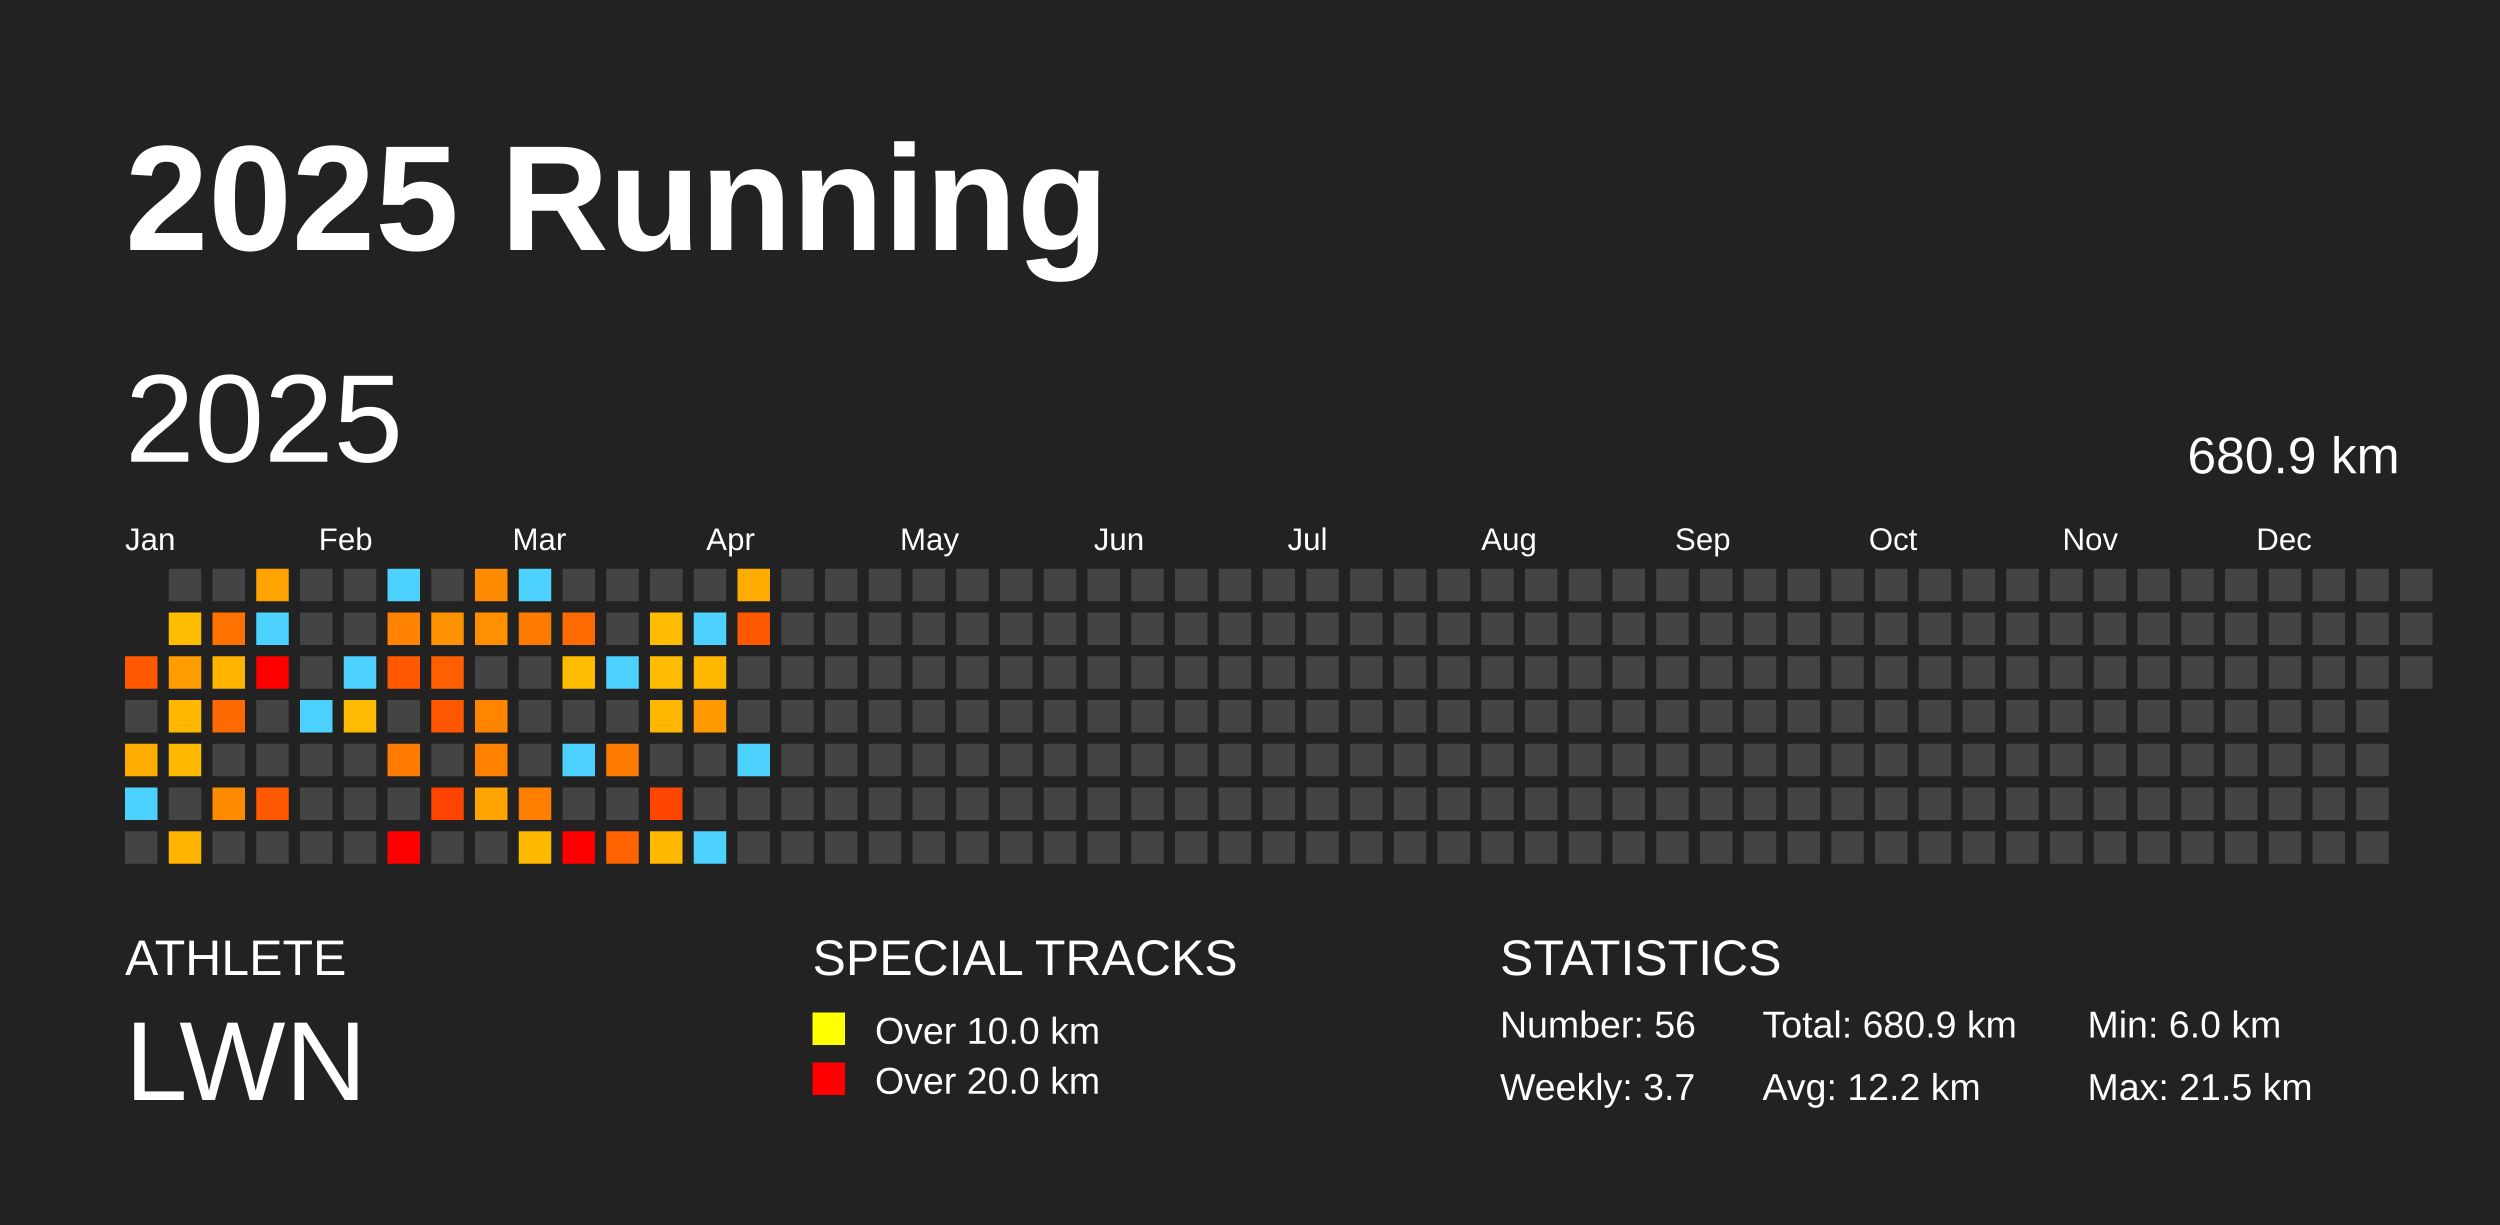
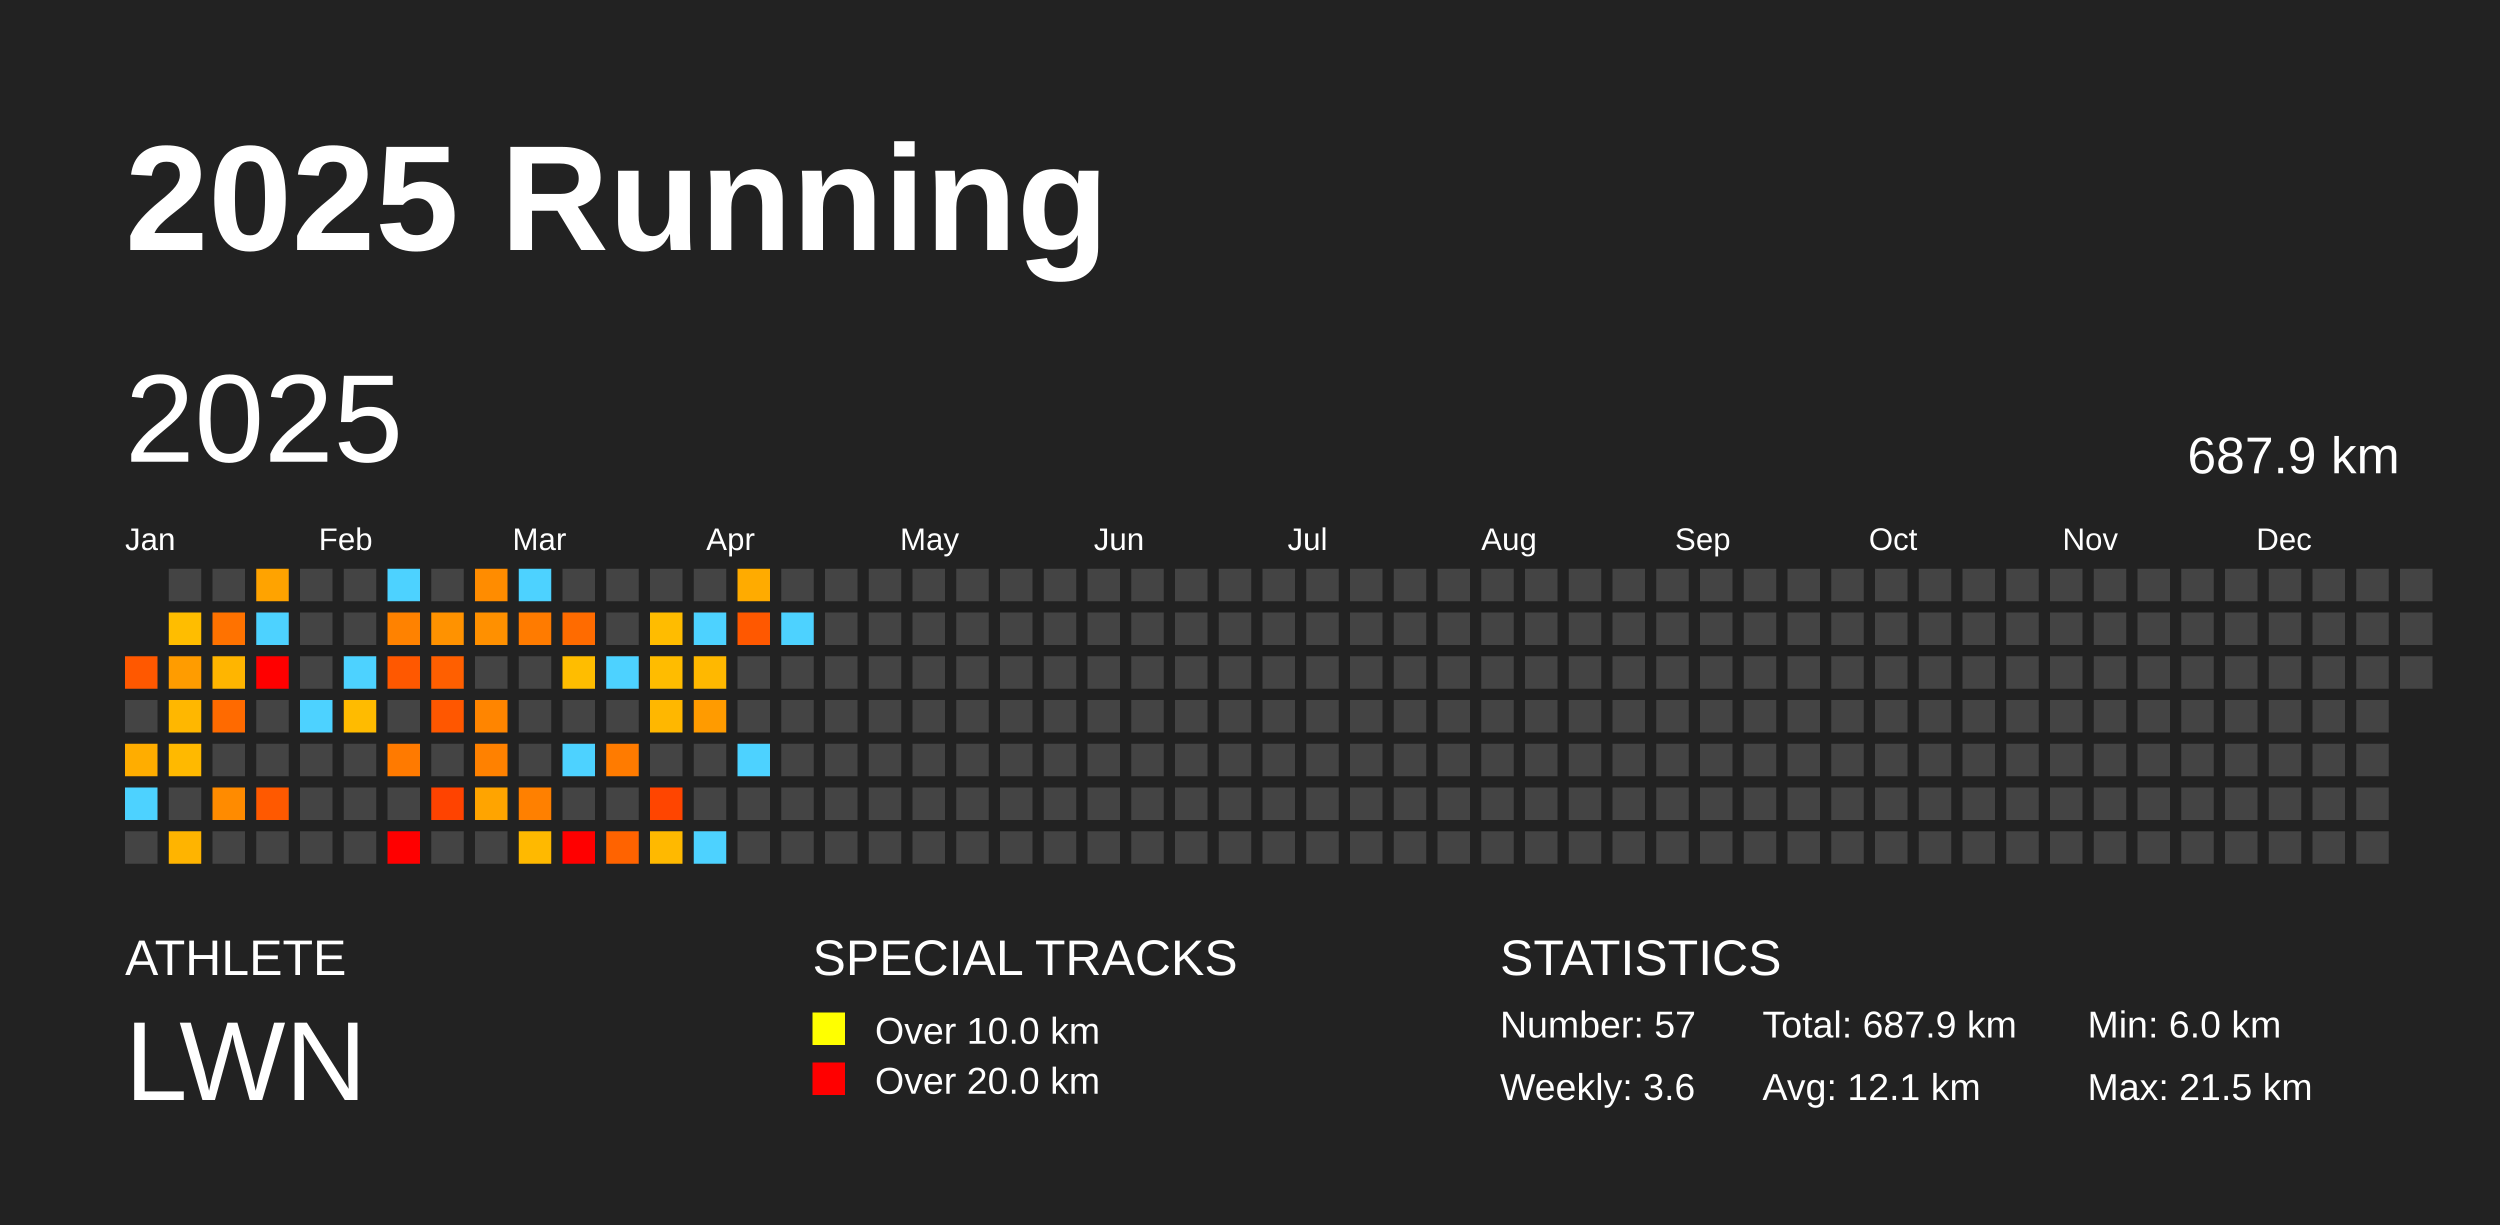
<svg xmlns="http://www.w3.org/2000/svg" baseProfile="full" height="98mm" version="1.1" viewBox="0,0,200,98" width="200mm">
  <defs />
  <rect fill="#222222" height="98" width="200" x="0" y="0" />
  <text fill="#FFFFFF" style="font-size:12px; font-family:Arial; font-weight:bold;" x="10" y="20">2025 Running</text>
  <text fill="#FFFFFF" style="font-size:4px; font-family:Arial" x="10" y="78">ATHLETE</text>
  <text fill="#FFFFFF" style="font-size:9px; font-family:Arial" x="10" y="88">LWN</text>
  <text fill="#FFFFFF" style="font-size:4px; font-family:Arial" x="65" y="78">SPECIAL TRACKS</text>
  <rect fill="yellow" height="2.6" width="2.6" x="65" y="81" />
  <text fill="#FFFFFF" style="font-size:3px; font-family:Arial" x="70" y="83.5">Over 10.0 km</text>
  <rect fill="red" height="2.6" width="2.6" x="65" y="85" />
  <text fill="#FFFFFF" style="font-size:3px; font-family:Arial" x="70" y="87.5">Over 20.0 km</text>
  <text fill="#FFFFFF" style="font-size:4px; font-family:Arial" x="120" y="78">STATISTICS</text>
-   <text fill="#FFFFFF" style="font-size:3px; font-family:Arial" x="120" y="83">Number: 56</text>
-   <text fill="#FFFFFF" style="font-size:3px; font-family:Arial" x="120" y="88">Weekly: 3.7</text>
-   <text fill="#FFFFFF" style="font-size:3px; font-family:Arial" x="141" y="83">Total: 680.9 km</text>
-   <text fill="#FFFFFF" style="font-size:3px; font-family:Arial" x="141" y="88">Avg: 12.2 km</text>
+   <text fill="#FFFFFF" style="font-size:3px; font-family:Arial" x="120" y="83">Number: 57</text>
+   <text fill="#FFFFFF" style="font-size:3px; font-family:Arial" x="120" y="88">Weekly: 3.6</text>
+   <text fill="#FFFFFF" style="font-size:3px; font-family:Arial" x="141" y="83">Total: 687.9 km</text>
+   <text fill="#FFFFFF" style="font-size:3px; font-family:Arial" x="141" y="88">Avg: 12.1 km</text>
  <text fill="#FFFFFF" style="font-size:3px; font-family:Arial" x="167" y="83">Min: 6.0 km</text>
  <text fill="#FFFFFF" style="font-size:3px; font-family:Arial" x="167" y="88">Max: 21.5 km</text>
  <text dominant-baseline="hanging" fill="#FFFFFF" style="font-size:10.0px; font-family:Arial;" x="10" y="30">2025</text>
-   <text dominant-baseline="hanging" fill="#FFFFFF" style="font-size:4.125px; font-family:Arial;" x="175" y="35">680.9 km</text>
+   <text dominant-baseline="hanging" fill="#FFFFFF" style="font-size:4.125px; font-family:Arial;" x="175" y="35">687.9 km</text>
  <text fill="#FFFFFF" style="font-size:2.5px; font-family:Arial" x="10.0" y="44">Jan</text>
  <text fill="#FFFFFF" style="font-size:2.5px; font-family:Arial" x="25.5" y="44">Feb</text>
  <text fill="#FFFFFF" style="font-size:2.5px; font-family:Arial" x="41.0" y="44">Mar</text>
  <text fill="#FFFFFF" style="font-size:2.5px; font-family:Arial" x="56.5" y="44">Apr</text>
  <text fill="#FFFFFF" style="font-size:2.5px; font-family:Arial" x="72.0" y="44">May</text>
  <text fill="#FFFFFF" style="font-size:2.5px; font-family:Arial" x="87.5" y="44">Jun</text>
  <text fill="#FFFFFF" style="font-size:2.5px; font-family:Arial" x="103.0" y="44">Jul</text>
  <text fill="#FFFFFF" style="font-size:2.5px; font-family:Arial" x="118.5" y="44">Aug</text>
  <text fill="#FFFFFF" style="font-size:2.5px; font-family:Arial" x="134.0" y="44">Sep</text>
  <text fill="#FFFFFF" style="font-size:2.5px; font-family:Arial" x="149.5" y="44">Oct</text>
  <text fill="#FFFFFF" style="font-size:2.5px; font-family:Arial" x="165.0" y="44">Nov</text>
  <text fill="#FFFFFF" style="font-size:2.5px; font-family:Arial" x="180.5" y="44">Dec</text>
  <rect fill="#ff5800" height="2.6" width="2.6" x="10.0" y="52.5" />
  <rect fill="#444444" height="2.6" width="2.6" x="10.0" y="56.0" />
  <rect fill="#ffad00" height="2.6" width="2.6" x="10.0" y="59.5" />
  <rect fill="#4dd2ff" height="2.6" width="2.6" x="10.0" y="63.0" />
  <rect fill="#444444" height="2.6" width="2.6" x="10.0" y="66.5" />
  <rect fill="#444444" height="2.6" width="2.6" x="13.5" y="45.5" />
  <rect fill="#ffbd00" height="2.6" width="2.6" x="13.5" y="49.0" />
  <rect fill="#ff9c00" height="2.6" width="2.6" x="13.5" y="52.5" />
  <rect fill="#ffb700" height="2.6" width="2.6" x="13.5" y="56.0" />
  <rect fill="#ffb900" height="2.6" width="2.6" x="13.5" y="59.5" />
  <rect fill="#444444" height="2.6" width="2.6" x="13.5" y="63.0" />
  <rect fill="#ffb400" height="2.6" width="2.6" x="13.5" y="66.5" />
  <rect fill="#444444" height="2.6" width="2.6" x="17.0" y="45.5" />
  <rect fill="#ff7200" height="2.6" width="2.6" x="17.0" y="49.0" />
  <rect fill="#ffb500" height="2.6" width="2.6" x="17.0" y="52.5" />
  <rect fill="#ff6a00" height="2.6" width="2.6" x="17.0" y="56.0" />
  <rect fill="#444444" height="2.6" width="2.6" x="17.0" y="59.5" />
  <rect fill="#ff8b00" height="2.6" width="2.6" x="17.0" y="63.0" />
  <rect fill="#444444" height="2.6" width="2.6" x="17.0" y="66.5" />
  <rect fill="#ffa300" height="2.6" width="2.6" x="20.5" y="45.5" />
  <rect fill="#4dd2ff" height="2.6" width="2.6" x="20.5" y="49.0" />
  <rect fill="red" height="2.6" width="2.6" x="20.5" y="52.5" />
  <rect fill="#444444" height="2.6" width="2.6" x="20.5" y="56.0" />
  <rect fill="#444444" height="2.6" width="2.6" x="20.5" y="59.5" />
  <rect fill="#ff5900" height="2.6" width="2.6" x="20.5" y="63.0" />
  <rect fill="#444444" height="2.6" width="2.6" x="20.5" y="66.5" />
  <rect fill="#444444" height="2.6" width="2.6" x="24.0" y="45.5" />
  <rect fill="#444444" height="2.6" width="2.6" x="24.0" y="49.0" />
  <rect fill="#444444" height="2.6" width="2.6" x="24.0" y="52.5" />
  <rect fill="#4dd2ff" height="2.6" width="2.6" x="24.0" y="56.0" />
  <rect fill="#444444" height="2.6" width="2.6" x="24.0" y="59.5" />
  <rect fill="#444444" height="2.6" width="2.6" x="24.0" y="63.0" />
  <rect fill="#444444" height="2.6" width="2.6" x="24.0" y="66.5" />
  <rect fill="#444444" height="2.6" width="2.6" x="27.5" y="45.5" />
  <rect fill="#444444" height="2.6" width="2.6" x="27.5" y="49.0" />
  <rect fill="#4dd2ff" height="2.6" width="2.6" x="27.5" y="52.5" />
  <rect fill="#ffbb00" height="2.6" width="2.6" x="27.5" y="56.0" />
  <rect fill="#444444" height="2.6" width="2.6" x="27.5" y="59.5" />
  <rect fill="#444444" height="2.6" width="2.6" x="27.5" y="63.0" />
  <rect fill="#444444" height="2.6" width="2.6" x="27.5" y="66.5" />
  <rect fill="#4dd2ff" height="2.6" width="2.6" x="31.0" y="45.5" />
  <rect fill="#ff8200" height="2.6" width="2.6" x="31.0" y="49.0" />
  <rect fill="#ff5800" height="2.6" width="2.6" x="31.0" y="52.5" />
  <rect fill="#444444" height="2.6" width="2.6" x="31.0" y="56.0" />
  <rect fill="#ff7a00" height="2.6" width="2.6" x="31.0" y="59.5" />
  <rect fill="#444444" height="2.6" width="2.6" x="31.0" y="63.0" />
  <rect fill="red" height="2.6" width="2.6" x="31.0" y="66.5" />
  <rect fill="#444444" height="2.6" width="2.6" x="34.5" y="45.5" />
  <rect fill="#ff9200" height="2.6" width="2.6" x="34.5" y="49.0" />
  <rect fill="#ff5f00" height="2.6" width="2.6" x="34.5" y="52.5" />
  <rect fill="#ff5700" height="2.6" width="2.6" x="34.5" y="56.0" />
  <rect fill="#444444" height="2.6" width="2.6" x="34.5" y="59.5" />
  <rect fill="#ff4300" height="2.6" width="2.6" x="34.5" y="63.0" />
  <rect fill="#444444" height="2.6" width="2.6" x="34.5" y="66.5" />
  <rect fill="#ff8c00" height="2.6" width="2.6" x="38.0" y="45.5" />
  <rect fill="#ff9000" height="2.6" width="2.6" x="38.0" y="49.0" />
  <rect fill="#444444" height="2.6" width="2.6" x="38.0" y="52.5" />
  <rect fill="#ff8500" height="2.6" width="2.6" x="38.0" y="56.0" />
  <rect fill="#ff8100" height="2.6" width="2.6" x="38.0" y="59.5" />
  <rect fill="#ffa400" height="2.6" width="2.6" x="38.0" y="63.0" />
  <rect fill="#444444" height="2.6" width="2.6" x="38.0" y="66.5" />
  <rect fill="#4dd2ff" height="2.6" width="2.6" x="41.5" y="45.5" />
  <rect fill="#ff7b00" height="2.6" width="2.6" x="41.5" y="49.0" />
  <rect fill="#444444" height="2.6" width="2.6" x="41.5" y="52.5" />
  <rect fill="#444444" height="2.6" width="2.6" x="41.5" y="56.0" />
  <rect fill="#444444" height="2.6" width="2.6" x="41.5" y="59.5" />
  <rect fill="#ff8000" height="2.6" width="2.6" x="41.5" y="63.0" />
  <rect fill="#ffb900" height="2.6" width="2.6" x="41.5" y="66.5" />
  <rect fill="#444444" height="2.6" width="2.6" x="45.0" y="45.5" />
  <rect fill="#ff6b00" height="2.6" width="2.6" x="45.0" y="49.0" />
  <rect fill="#ffbd00" height="2.6" width="2.6" x="45.0" y="52.5" />
  <rect fill="#444444" height="2.6" width="2.6" x="45.0" y="56.0" />
  <rect fill="#4dd2ff" height="2.6" width="2.6" x="45.0" y="59.5" />
  <rect fill="#444444" height="2.6" width="2.6" x="45.0" y="63.0" />
  <rect fill="red" height="2.6" width="2.6" x="45.0" y="66.5" />
  <rect fill="#444444" height="2.6" width="2.6" x="48.5" y="45.5" />
  <rect fill="#444444" height="2.6" width="2.6" x="48.5" y="49.0" />
  <rect fill="#4dd2ff" height="2.6" width="2.6" x="48.5" y="52.5" />
  <rect fill="#444444" height="2.6" width="2.6" x="48.5" y="56.0" />
  <rect fill="#ff7b00" height="2.6" width="2.6" x="48.5" y="59.5" />
  <rect fill="#444444" height="2.6" width="2.6" x="48.5" y="63.0" />
  <rect fill="#ff6300" height="2.6" width="2.6" x="48.5" y="66.5" />
  <rect fill="#444444" height="2.6" width="2.6" x="52.0" y="45.5" />
  <rect fill="#ffbc00" height="2.6" width="2.6" x="52.0" y="49.0" />
  <rect fill="#ffbc00" height="2.6" width="2.6" x="52.0" y="52.5" />
  <rect fill="#ffb700" height="2.6" width="2.6" x="52.0" y="56.0" />
  <rect fill="#444444" height="2.6" width="2.6" x="52.0" y="59.5" />
  <rect fill="#ff4500" height="2.6" width="2.6" x="52.0" y="63.0" />
  <rect fill="#ffb900" height="2.6" width="2.6" x="52.0" y="66.5" />
  <rect fill="#444444" height="2.6" width="2.6" x="55.5" y="45.5" />
  <rect fill="#4dd2ff" height="2.6" width="2.6" x="55.5" y="49.0" />
  <rect fill="#ffb800" height="2.6" width="2.6" x="55.5" y="52.5" />
  <rect fill="#ff9b00" height="2.6" width="2.6" x="55.5" y="56.0" />
  <rect fill="#444444" height="2.6" width="2.6" x="55.5" y="59.5" />
  <rect fill="#444444" height="2.6" width="2.6" x="55.5" y="63.0" />
  <rect fill="#4dd2ff" height="2.6" width="2.6" x="55.5" y="66.5" />
  <rect fill="#ffab00" height="2.6" width="2.6" x="59.0" y="45.5" />
  <rect fill="#ff5800" height="2.6" width="2.6" x="59.0" y="49.0" />
  <rect fill="#444444" height="2.6" width="2.6" x="59.0" y="52.5" />
  <rect fill="#444444" height="2.6" width="2.6" x="59.0" y="56.0" />
  <rect fill="#4dd2ff" height="2.6" width="2.6" x="59.0" y="59.5" />
  <rect fill="#444444" height="2.6" width="2.6" x="59.0" y="63.0" />
  <rect fill="#444444" height="2.6" width="2.6" x="59.0" y="66.5" />
  <rect fill="#444444" height="2.6" width="2.6" x="62.5" y="45.5" />
-   <rect fill="#444444" height="2.6" width="2.6" x="62.5" y="49.0" />
+   <rect fill="#4dd2ff" height="2.6" width="2.6" x="62.5" y="49.0" />
  <rect fill="#444444" height="2.6" width="2.6" x="62.5" y="52.5" />
  <rect fill="#444444" height="2.6" width="2.6" x="62.5" y="56.0" />
  <rect fill="#444444" height="2.6" width="2.6" x="62.5" y="59.5" />
  <rect fill="#444444" height="2.6" width="2.6" x="62.5" y="63.0" />
  <rect fill="#444444" height="2.6" width="2.6" x="62.5" y="66.5" />
  <rect fill="#444444" height="2.6" width="2.6" x="66.0" y="45.5" />
  <rect fill="#444444" height="2.6" width="2.6" x="66.0" y="49.0" />
  <rect fill="#444444" height="2.6" width="2.6" x="66.0" y="52.5" />
  <rect fill="#444444" height="2.6" width="2.6" x="66.0" y="56.0" />
  <rect fill="#444444" height="2.6" width="2.6" x="66.0" y="59.5" />
  <rect fill="#444444" height="2.6" width="2.6" x="66.0" y="63.0" />
  <rect fill="#444444" height="2.6" width="2.6" x="66.0" y="66.5" />
  <rect fill="#444444" height="2.6" width="2.6" x="69.5" y="45.5" />
  <rect fill="#444444" height="2.6" width="2.6" x="69.5" y="49.0" />
  <rect fill="#444444" height="2.6" width="2.6" x="69.5" y="52.5" />
  <rect fill="#444444" height="2.6" width="2.6" x="69.5" y="56.0" />
  <rect fill="#444444" height="2.6" width="2.6" x="69.5" y="59.5" />
  <rect fill="#444444" height="2.6" width="2.6" x="69.5" y="63.0" />
  <rect fill="#444444" height="2.6" width="2.6" x="69.5" y="66.5" />
  <rect fill="#444444" height="2.6" width="2.6" x="73.0" y="45.5" />
  <rect fill="#444444" height="2.6" width="2.6" x="73.0" y="49.0" />
  <rect fill="#444444" height="2.6" width="2.6" x="73.0" y="52.5" />
  <rect fill="#444444" height="2.6" width="2.6" x="73.0" y="56.0" />
  <rect fill="#444444" height="2.6" width="2.6" x="73.0" y="59.5" />
  <rect fill="#444444" height="2.6" width="2.6" x="73.0" y="63.0" />
  <rect fill="#444444" height="2.6" width="2.6" x="73.0" y="66.5" />
  <rect fill="#444444" height="2.6" width="2.6" x="76.5" y="45.5" />
  <rect fill="#444444" height="2.6" width="2.6" x="76.5" y="49.0" />
  <rect fill="#444444" height="2.6" width="2.6" x="76.5" y="52.5" />
  <rect fill="#444444" height="2.6" width="2.6" x="76.5" y="56.0" />
  <rect fill="#444444" height="2.6" width="2.6" x="76.5" y="59.5" />
  <rect fill="#444444" height="2.6" width="2.6" x="76.5" y="63.0" />
  <rect fill="#444444" height="2.6" width="2.6" x="76.5" y="66.5" />
  <rect fill="#444444" height="2.6" width="2.6" x="80.0" y="45.5" />
  <rect fill="#444444" height="2.6" width="2.6" x="80.0" y="49.0" />
  <rect fill="#444444" height="2.6" width="2.6" x="80.0" y="52.5" />
  <rect fill="#444444" height="2.6" width="2.6" x="80.0" y="56.0" />
  <rect fill="#444444" height="2.6" width="2.6" x="80.0" y="59.5" />
  <rect fill="#444444" height="2.6" width="2.6" x="80.0" y="63.0" />
  <rect fill="#444444" height="2.6" width="2.6" x="80.0" y="66.5" />
  <rect fill="#444444" height="2.6" width="2.6" x="83.5" y="45.5" />
  <rect fill="#444444" height="2.6" width="2.6" x="83.5" y="49.0" />
  <rect fill="#444444" height="2.6" width="2.6" x="83.5" y="52.5" />
  <rect fill="#444444" height="2.6" width="2.6" x="83.5" y="56.0" />
  <rect fill="#444444" height="2.6" width="2.6" x="83.5" y="59.5" />
  <rect fill="#444444" height="2.6" width="2.6" x="83.5" y="63.0" />
  <rect fill="#444444" height="2.6" width="2.6" x="83.5" y="66.5" />
  <rect fill="#444444" height="2.6" width="2.6" x="87.0" y="45.5" />
  <rect fill="#444444" height="2.6" width="2.6" x="87.0" y="49.0" />
  <rect fill="#444444" height="2.6" width="2.6" x="87.0" y="52.5" />
  <rect fill="#444444" height="2.6" width="2.6" x="87.0" y="56.0" />
  <rect fill="#444444" height="2.6" width="2.6" x="87.0" y="59.5" />
  <rect fill="#444444" height="2.6" width="2.6" x="87.0" y="63.0" />
  <rect fill="#444444" height="2.6" width="2.6" x="87.0" y="66.5" />
  <rect fill="#444444" height="2.6" width="2.6" x="90.5" y="45.5" />
  <rect fill="#444444" height="2.6" width="2.6" x="90.5" y="49.0" />
  <rect fill="#444444" height="2.6" width="2.6" x="90.5" y="52.5" />
  <rect fill="#444444" height="2.6" width="2.6" x="90.5" y="56.0" />
  <rect fill="#444444" height="2.6" width="2.6" x="90.5" y="59.5" />
  <rect fill="#444444" height="2.6" width="2.6" x="90.5" y="63.0" />
  <rect fill="#444444" height="2.6" width="2.6" x="90.5" y="66.5" />
  <rect fill="#444444" height="2.6" width="2.6" x="94.0" y="45.5" />
  <rect fill="#444444" height="2.6" width="2.6" x="94.0" y="49.0" />
  <rect fill="#444444" height="2.6" width="2.6" x="94.0" y="52.5" />
  <rect fill="#444444" height="2.6" width="2.6" x="94.0" y="56.0" />
  <rect fill="#444444" height="2.6" width="2.6" x="94.0" y="59.5" />
  <rect fill="#444444" height="2.6" width="2.6" x="94.0" y="63.0" />
  <rect fill="#444444" height="2.6" width="2.6" x="94.0" y="66.5" />
  <rect fill="#444444" height="2.6" width="2.6" x="97.5" y="45.5" />
  <rect fill="#444444" height="2.6" width="2.6" x="97.5" y="49.0" />
  <rect fill="#444444" height="2.6" width="2.6" x="97.5" y="52.5" />
  <rect fill="#444444" height="2.6" width="2.6" x="97.5" y="56.0" />
  <rect fill="#444444" height="2.6" width="2.6" x="97.5" y="59.5" />
  <rect fill="#444444" height="2.6" width="2.6" x="97.5" y="63.0" />
  <rect fill="#444444" height="2.6" width="2.6" x="97.5" y="66.5" />
  <rect fill="#444444" height="2.6" width="2.6" x="101.0" y="45.5" />
  <rect fill="#444444" height="2.6" width="2.6" x="101.0" y="49.0" />
  <rect fill="#444444" height="2.6" width="2.6" x="101.0" y="52.5" />
  <rect fill="#444444" height="2.6" width="2.6" x="101.0" y="56.0" />
  <rect fill="#444444" height="2.6" width="2.6" x="101.0" y="59.5" />
  <rect fill="#444444" height="2.6" width="2.6" x="101.0" y="63.0" />
  <rect fill="#444444" height="2.6" width="2.6" x="101.0" y="66.5" />
  <rect fill="#444444" height="2.6" width="2.6" x="104.5" y="45.5" />
  <rect fill="#444444" height="2.6" width="2.6" x="104.5" y="49.0" />
  <rect fill="#444444" height="2.6" width="2.6" x="104.5" y="52.5" />
  <rect fill="#444444" height="2.6" width="2.6" x="104.5" y="56.0" />
  <rect fill="#444444" height="2.6" width="2.6" x="104.5" y="59.5" />
  <rect fill="#444444" height="2.6" width="2.6" x="104.5" y="63.0" />
  <rect fill="#444444" height="2.6" width="2.6" x="104.5" y="66.5" />
  <rect fill="#444444" height="2.6" width="2.6" x="108.0" y="45.5" />
  <rect fill="#444444" height="2.6" width="2.6" x="108.0" y="49.0" />
  <rect fill="#444444" height="2.6" width="2.6" x="108.0" y="52.5" />
  <rect fill="#444444" height="2.6" width="2.6" x="108.0" y="56.0" />
  <rect fill="#444444" height="2.6" width="2.6" x="108.0" y="59.5" />
  <rect fill="#444444" height="2.6" width="2.6" x="108.0" y="63.0" />
  <rect fill="#444444" height="2.6" width="2.6" x="108.0" y="66.5" />
  <rect fill="#444444" height="2.6" width="2.6" x="111.5" y="45.5" />
  <rect fill="#444444" height="2.6" width="2.6" x="111.5" y="49.0" />
  <rect fill="#444444" height="2.6" width="2.6" x="111.5" y="52.5" />
  <rect fill="#444444" height="2.6" width="2.6" x="111.5" y="56.0" />
  <rect fill="#444444" height="2.6" width="2.6" x="111.5" y="59.5" />
  <rect fill="#444444" height="2.6" width="2.6" x="111.5" y="63.0" />
  <rect fill="#444444" height="2.6" width="2.6" x="111.5" y="66.5" />
  <rect fill="#444444" height="2.6" width="2.6" x="115.0" y="45.5" />
  <rect fill="#444444" height="2.6" width="2.6" x="115.0" y="49.0" />
  <rect fill="#444444" height="2.6" width="2.6" x="115.0" y="52.5" />
  <rect fill="#444444" height="2.6" width="2.6" x="115.0" y="56.0" />
  <rect fill="#444444" height="2.6" width="2.6" x="115.0" y="59.5" />
  <rect fill="#444444" height="2.6" width="2.6" x="115.0" y="63.0" />
  <rect fill="#444444" height="2.6" width="2.6" x="115.0" y="66.5" />
  <rect fill="#444444" height="2.6" width="2.6" x="118.5" y="45.5" />
  <rect fill="#444444" height="2.6" width="2.6" x="118.5" y="49.0" />
  <rect fill="#444444" height="2.6" width="2.6" x="118.5" y="52.5" />
  <rect fill="#444444" height="2.6" width="2.6" x="118.5" y="56.0" />
  <rect fill="#444444" height="2.6" width="2.6" x="118.5" y="59.5" />
  <rect fill="#444444" height="2.6" width="2.6" x="118.5" y="63.0" />
  <rect fill="#444444" height="2.6" width="2.6" x="118.5" y="66.5" />
  <rect fill="#444444" height="2.6" width="2.6" x="122.0" y="45.5" />
  <rect fill="#444444" height="2.6" width="2.6" x="122.0" y="49.0" />
  <rect fill="#444444" height="2.6" width="2.6" x="122.0" y="52.5" />
  <rect fill="#444444" height="2.6" width="2.6" x="122.0" y="56.0" />
  <rect fill="#444444" height="2.6" width="2.6" x="122.0" y="59.5" />
  <rect fill="#444444" height="2.6" width="2.6" x="122.0" y="63.0" />
  <rect fill="#444444" height="2.6" width="2.6" x="122.0" y="66.5" />
  <rect fill="#444444" height="2.6" width="2.6" x="125.5" y="45.5" />
  <rect fill="#444444" height="2.6" width="2.6" x="125.5" y="49.0" />
  <rect fill="#444444" height="2.6" width="2.6" x="125.5" y="52.5" />
  <rect fill="#444444" height="2.6" width="2.6" x="125.5" y="56.0" />
  <rect fill="#444444" height="2.6" width="2.6" x="125.5" y="59.5" />
  <rect fill="#444444" height="2.6" width="2.6" x="125.5" y="63.0" />
  <rect fill="#444444" height="2.6" width="2.6" x="125.5" y="66.5" />
  <rect fill="#444444" height="2.6" width="2.6" x="129.0" y="45.5" />
  <rect fill="#444444" height="2.6" width="2.6" x="129.0" y="49.0" />
  <rect fill="#444444" height="2.6" width="2.6" x="129.0" y="52.5" />
  <rect fill="#444444" height="2.6" width="2.6" x="129.0" y="56.0" />
  <rect fill="#444444" height="2.6" width="2.6" x="129.0" y="59.5" />
  <rect fill="#444444" height="2.6" width="2.6" x="129.0" y="63.0" />
  <rect fill="#444444" height="2.6" width="2.6" x="129.0" y="66.5" />
  <rect fill="#444444" height="2.6" width="2.6" x="132.5" y="45.5" />
  <rect fill="#444444" height="2.6" width="2.6" x="132.5" y="49.0" />
  <rect fill="#444444" height="2.6" width="2.6" x="132.5" y="52.5" />
  <rect fill="#444444" height="2.6" width="2.6" x="132.5" y="56.0" />
  <rect fill="#444444" height="2.6" width="2.6" x="132.5" y="59.5" />
  <rect fill="#444444" height="2.6" width="2.6" x="132.5" y="63.0" />
  <rect fill="#444444" height="2.6" width="2.6" x="132.5" y="66.5" />
  <rect fill="#444444" height="2.6" width="2.6" x="136.0" y="45.5" />
  <rect fill="#444444" height="2.6" width="2.6" x="136.0" y="49.0" />
  <rect fill="#444444" height="2.6" width="2.6" x="136.0" y="52.5" />
  <rect fill="#444444" height="2.6" width="2.6" x="136.0" y="56.0" />
  <rect fill="#444444" height="2.6" width="2.6" x="136.0" y="59.5" />
  <rect fill="#444444" height="2.6" width="2.6" x="136.0" y="63.0" />
  <rect fill="#444444" height="2.6" width="2.6" x="136.0" y="66.5" />
  <rect fill="#444444" height="2.6" width="2.6" x="139.5" y="45.5" />
  <rect fill="#444444" height="2.6" width="2.6" x="139.5" y="49.0" />
  <rect fill="#444444" height="2.6" width="2.6" x="139.5" y="52.5" />
  <rect fill="#444444" height="2.6" width="2.6" x="139.5" y="56.0" />
  <rect fill="#444444" height="2.6" width="2.6" x="139.5" y="59.5" />
  <rect fill="#444444" height="2.6" width="2.6" x="139.5" y="63.0" />
  <rect fill="#444444" height="2.6" width="2.6" x="139.5" y="66.5" />
  <rect fill="#444444" height="2.6" width="2.6" x="143.0" y="45.5" />
  <rect fill="#444444" height="2.6" width="2.6" x="143.0" y="49.0" />
  <rect fill="#444444" height="2.6" width="2.6" x="143.0" y="52.5" />
  <rect fill="#444444" height="2.6" width="2.6" x="143.0" y="56.0" />
  <rect fill="#444444" height="2.6" width="2.6" x="143.0" y="59.5" />
  <rect fill="#444444" height="2.6" width="2.6" x="143.0" y="63.0" />
  <rect fill="#444444" height="2.6" width="2.6" x="143.0" y="66.5" />
  <rect fill="#444444" height="2.6" width="2.6" x="146.5" y="45.5" />
  <rect fill="#444444" height="2.6" width="2.6" x="146.5" y="49.0" />
  <rect fill="#444444" height="2.6" width="2.6" x="146.5" y="52.5" />
  <rect fill="#444444" height="2.6" width="2.6" x="146.5" y="56.0" />
  <rect fill="#444444" height="2.6" width="2.6" x="146.5" y="59.5" />
  <rect fill="#444444" height="2.6" width="2.6" x="146.5" y="63.0" />
  <rect fill="#444444" height="2.6" width="2.6" x="146.5" y="66.5" />
  <rect fill="#444444" height="2.6" width="2.6" x="150.0" y="45.5" />
  <rect fill="#444444" height="2.6" width="2.6" x="150.0" y="49.0" />
  <rect fill="#444444" height="2.6" width="2.6" x="150.0" y="52.5" />
  <rect fill="#444444" height="2.6" width="2.6" x="150.0" y="56.0" />
  <rect fill="#444444" height="2.6" width="2.6" x="150.0" y="59.5" />
  <rect fill="#444444" height="2.6" width="2.6" x="150.0" y="63.0" />
  <rect fill="#444444" height="2.6" width="2.6" x="150.0" y="66.5" />
  <rect fill="#444444" height="2.6" width="2.6" x="153.5" y="45.5" />
  <rect fill="#444444" height="2.6" width="2.6" x="153.5" y="49.0" />
  <rect fill="#444444" height="2.6" width="2.6" x="153.5" y="52.5" />
  <rect fill="#444444" height="2.6" width="2.6" x="153.5" y="56.0" />
  <rect fill="#444444" height="2.6" width="2.6" x="153.5" y="59.5" />
  <rect fill="#444444" height="2.6" width="2.6" x="153.5" y="63.0" />
  <rect fill="#444444" height="2.6" width="2.6" x="153.5" y="66.5" />
  <rect fill="#444444" height="2.6" width="2.6" x="157.0" y="45.5" />
  <rect fill="#444444" height="2.6" width="2.6" x="157.0" y="49.0" />
  <rect fill="#444444" height="2.6" width="2.6" x="157.0" y="52.5" />
  <rect fill="#444444" height="2.6" width="2.6" x="157.0" y="56.0" />
  <rect fill="#444444" height="2.6" width="2.6" x="157.0" y="59.5" />
  <rect fill="#444444" height="2.6" width="2.6" x="157.0" y="63.0" />
  <rect fill="#444444" height="2.6" width="2.6" x="157.0" y="66.5" />
  <rect fill="#444444" height="2.6" width="2.6" x="160.5" y="45.5" />
  <rect fill="#444444" height="2.6" width="2.6" x="160.5" y="49.0" />
  <rect fill="#444444" height="2.6" width="2.6" x="160.5" y="52.5" />
  <rect fill="#444444" height="2.6" width="2.6" x="160.5" y="56.0" />
  <rect fill="#444444" height="2.6" width="2.6" x="160.5" y="59.5" />
  <rect fill="#444444" height="2.6" width="2.6" x="160.5" y="63.0" />
  <rect fill="#444444" height="2.6" width="2.6" x="160.5" y="66.5" />
  <rect fill="#444444" height="2.6" width="2.6" x="164.0" y="45.5" />
  <rect fill="#444444" height="2.6" width="2.6" x="164.0" y="49.0" />
  <rect fill="#444444" height="2.6" width="2.6" x="164.0" y="52.5" />
  <rect fill="#444444" height="2.6" width="2.6" x="164.0" y="56.0" />
  <rect fill="#444444" height="2.6" width="2.6" x="164.0" y="59.5" />
  <rect fill="#444444" height="2.6" width="2.6" x="164.0" y="63.0" />
  <rect fill="#444444" height="2.6" width="2.6" x="164.0" y="66.5" />
  <rect fill="#444444" height="2.6" width="2.6" x="167.5" y="45.5" />
  <rect fill="#444444" height="2.6" width="2.6" x="167.5" y="49.0" />
  <rect fill="#444444" height="2.6" width="2.6" x="167.5" y="52.5" />
  <rect fill="#444444" height="2.6" width="2.6" x="167.5" y="56.0" />
  <rect fill="#444444" height="2.6" width="2.6" x="167.5" y="59.5" />
  <rect fill="#444444" height="2.6" width="2.6" x="167.5" y="63.0" />
  <rect fill="#444444" height="2.6" width="2.6" x="167.5" y="66.5" />
  <rect fill="#444444" height="2.6" width="2.6" x="171.0" y="45.5" />
  <rect fill="#444444" height="2.6" width="2.6" x="171.0" y="49.0" />
  <rect fill="#444444" height="2.6" width="2.6" x="171.0" y="52.5" />
  <rect fill="#444444" height="2.6" width="2.6" x="171.0" y="56.0" />
  <rect fill="#444444" height="2.6" width="2.6" x="171.0" y="59.5" />
  <rect fill="#444444" height="2.6" width="2.6" x="171.0" y="63.0" />
  <rect fill="#444444" height="2.6" width="2.6" x="171.0" y="66.5" />
  <rect fill="#444444" height="2.6" width="2.6" x="174.5" y="45.5" />
  <rect fill="#444444" height="2.6" width="2.6" x="174.5" y="49.0" />
  <rect fill="#444444" height="2.6" width="2.6" x="174.5" y="52.5" />
  <rect fill="#444444" height="2.6" width="2.6" x="174.5" y="56.0" />
  <rect fill="#444444" height="2.6" width="2.6" x="174.5" y="59.5" />
  <rect fill="#444444" height="2.6" width="2.6" x="174.5" y="63.0" />
  <rect fill="#444444" height="2.6" width="2.6" x="174.5" y="66.5" />
  <rect fill="#444444" height="2.6" width="2.6" x="178.0" y="45.5" />
  <rect fill="#444444" height="2.6" width="2.6" x="178.0" y="49.0" />
  <rect fill="#444444" height="2.6" width="2.6" x="178.0" y="52.5" />
  <rect fill="#444444" height="2.6" width="2.6" x="178.0" y="56.0" />
  <rect fill="#444444" height="2.6" width="2.6" x="178.0" y="59.5" />
  <rect fill="#444444" height="2.6" width="2.6" x="178.0" y="63.0" />
  <rect fill="#444444" height="2.6" width="2.6" x="178.0" y="66.5" />
  <rect fill="#444444" height="2.6" width="2.6" x="181.5" y="45.5" />
  <rect fill="#444444" height="2.6" width="2.6" x="181.5" y="49.0" />
  <rect fill="#444444" height="2.6" width="2.6" x="181.5" y="52.5" />
  <rect fill="#444444" height="2.6" width="2.6" x="181.5" y="56.0" />
  <rect fill="#444444" height="2.6" width="2.6" x="181.5" y="59.5" />
  <rect fill="#444444" height="2.6" width="2.6" x="181.5" y="63.0" />
  <rect fill="#444444" height="2.6" width="2.6" x="181.5" y="66.5" />
  <rect fill="#444444" height="2.6" width="2.6" x="185.0" y="45.5" />
  <rect fill="#444444" height="2.6" width="2.6" x="185.0" y="49.0" />
  <rect fill="#444444" height="2.6" width="2.6" x="185.0" y="52.5" />
  <rect fill="#444444" height="2.6" width="2.6" x="185.0" y="56.0" />
  <rect fill="#444444" height="2.6" width="2.6" x="185.0" y="59.5" />
  <rect fill="#444444" height="2.6" width="2.6" x="185.0" y="63.0" />
  <rect fill="#444444" height="2.6" width="2.6" x="185.0" y="66.5" />
  <rect fill="#444444" height="2.6" width="2.6" x="188.5" y="45.5" />
  <rect fill="#444444" height="2.6" width="2.6" x="188.5" y="49.0" />
  <rect fill="#444444" height="2.6" width="2.6" x="188.5" y="52.5" />
  <rect fill="#444444" height="2.6" width="2.6" x="188.5" y="56.0" />
  <rect fill="#444444" height="2.6" width="2.6" x="188.5" y="59.5" />
  <rect fill="#444444" height="2.6" width="2.6" x="188.5" y="63.0" />
  <rect fill="#444444" height="2.6" width="2.6" x="188.5" y="66.5" />
  <rect fill="#444444" height="2.6" width="2.6" x="192.0" y="45.5" />
  <rect fill="#444444" height="2.6" width="2.6" x="192.0" y="49.0" />
  <rect fill="#444444" height="2.6" width="2.6" x="192.0" y="52.5" />
</svg>
